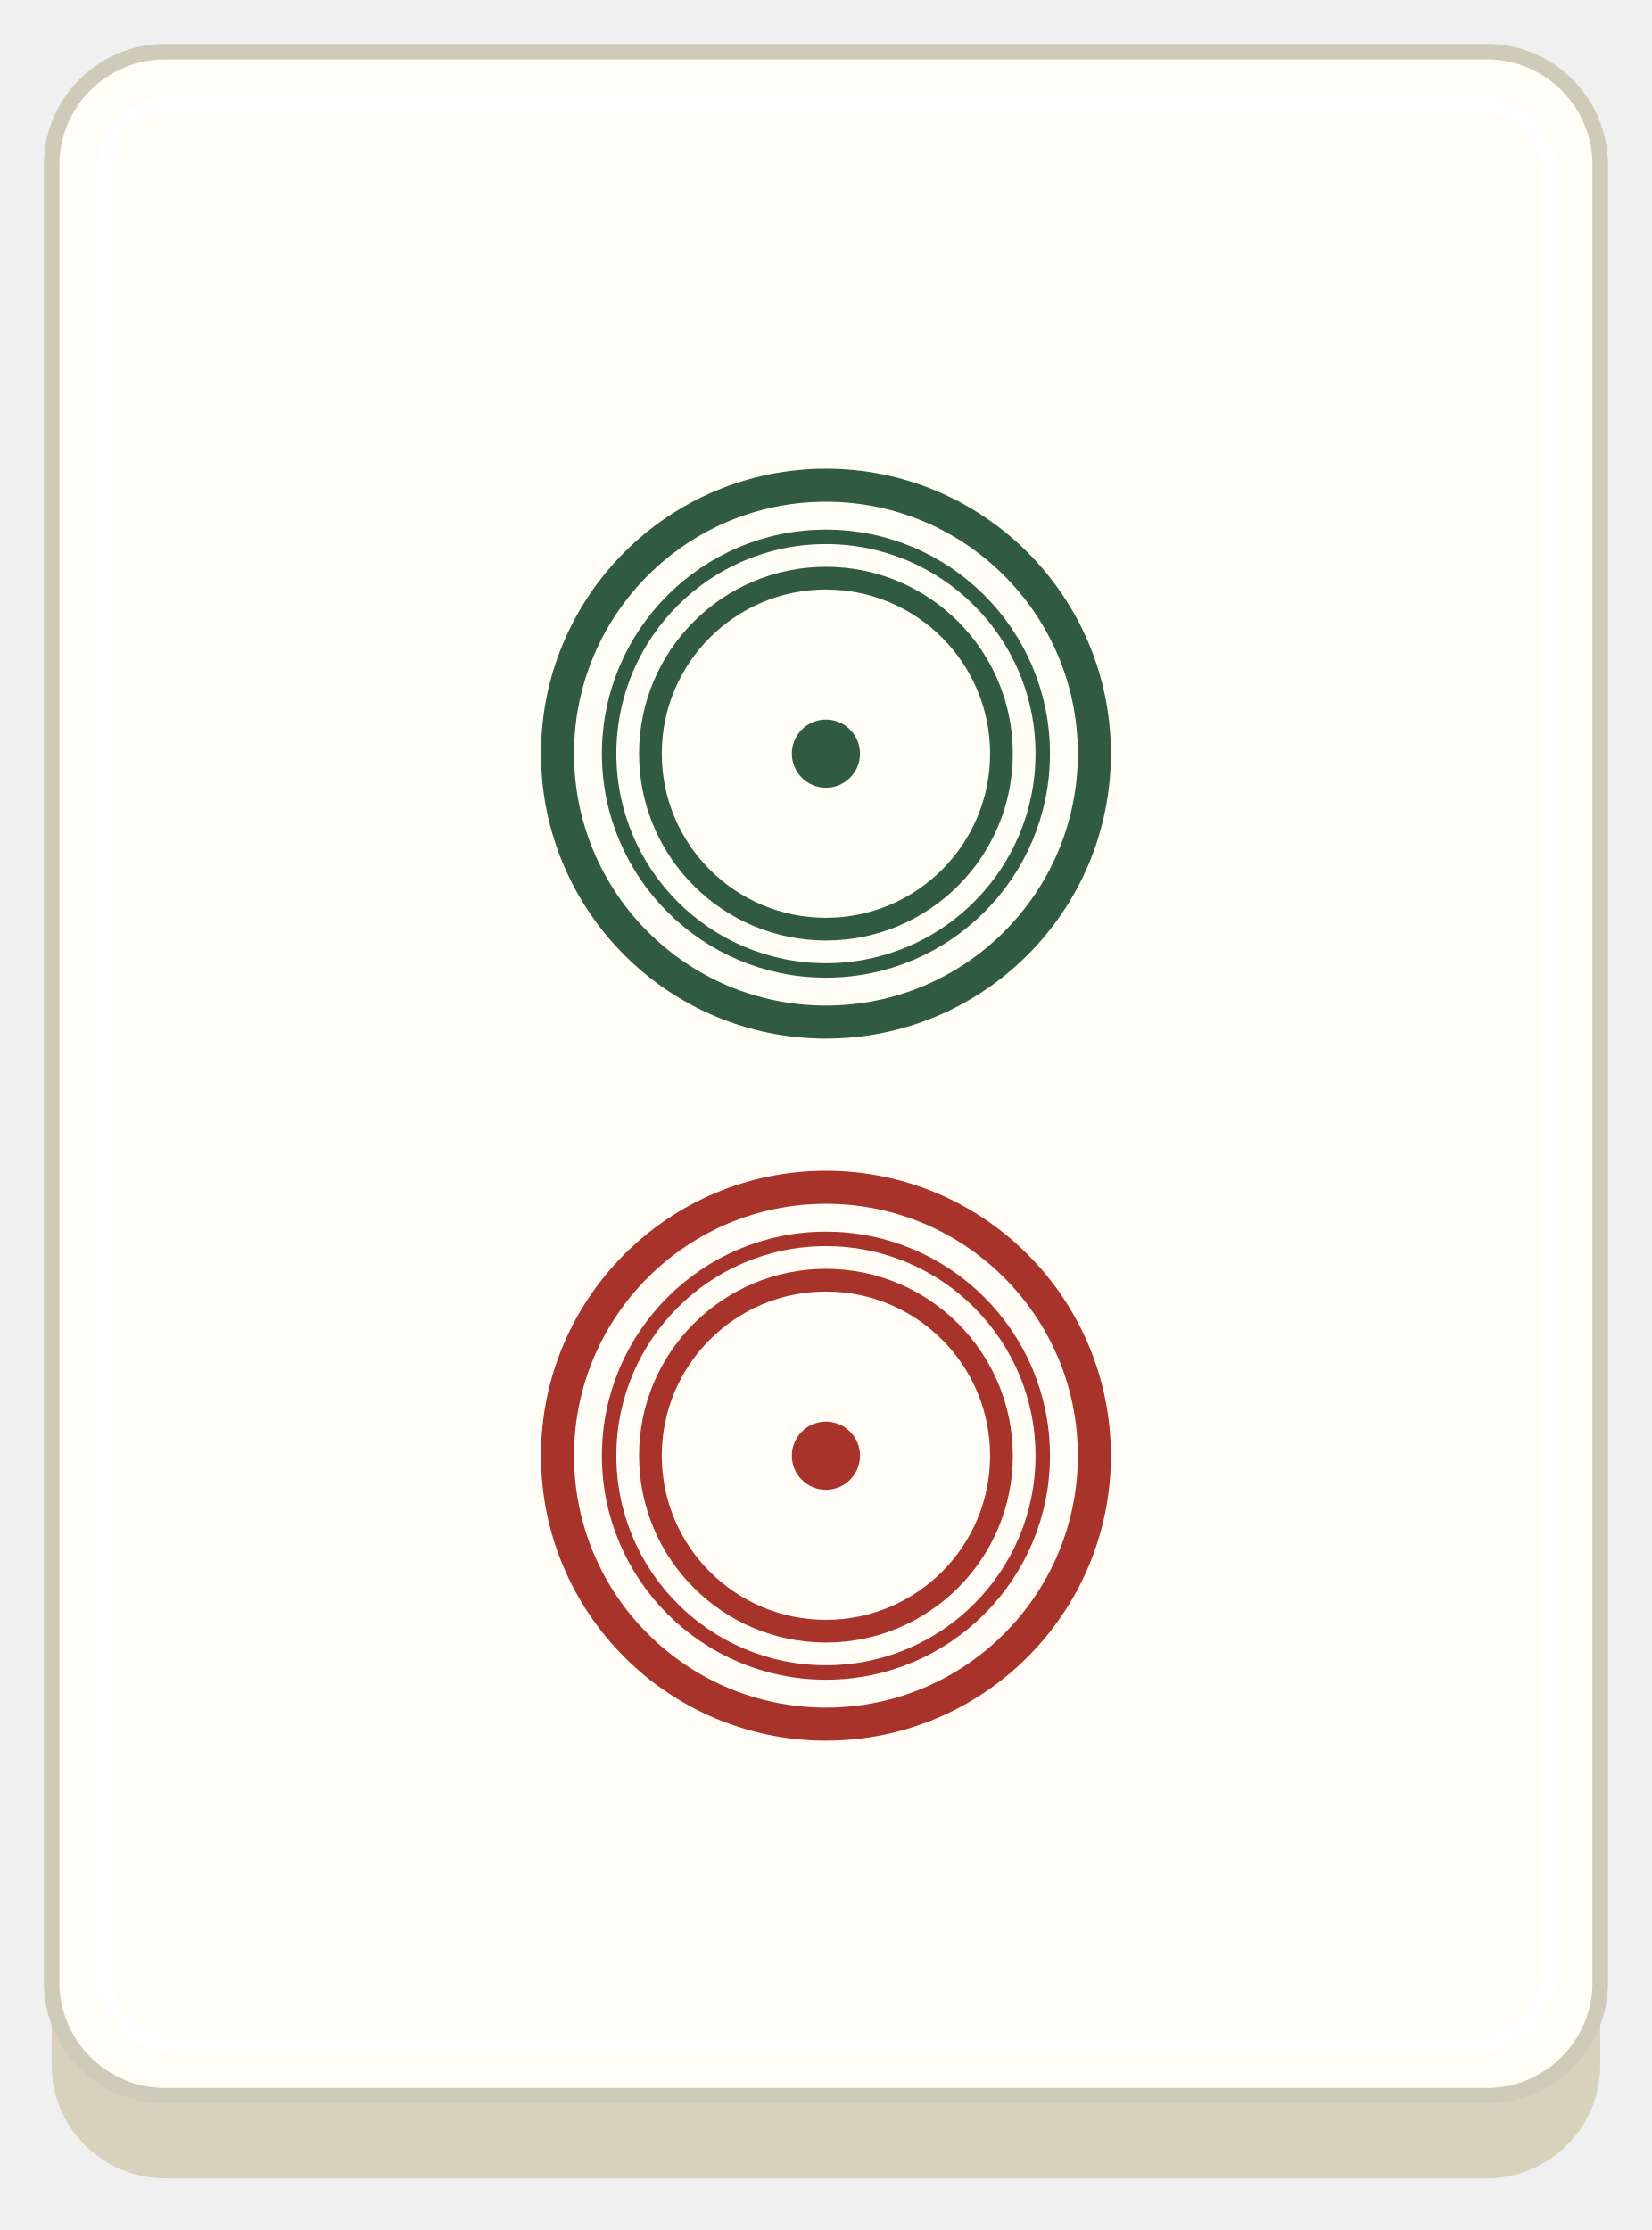
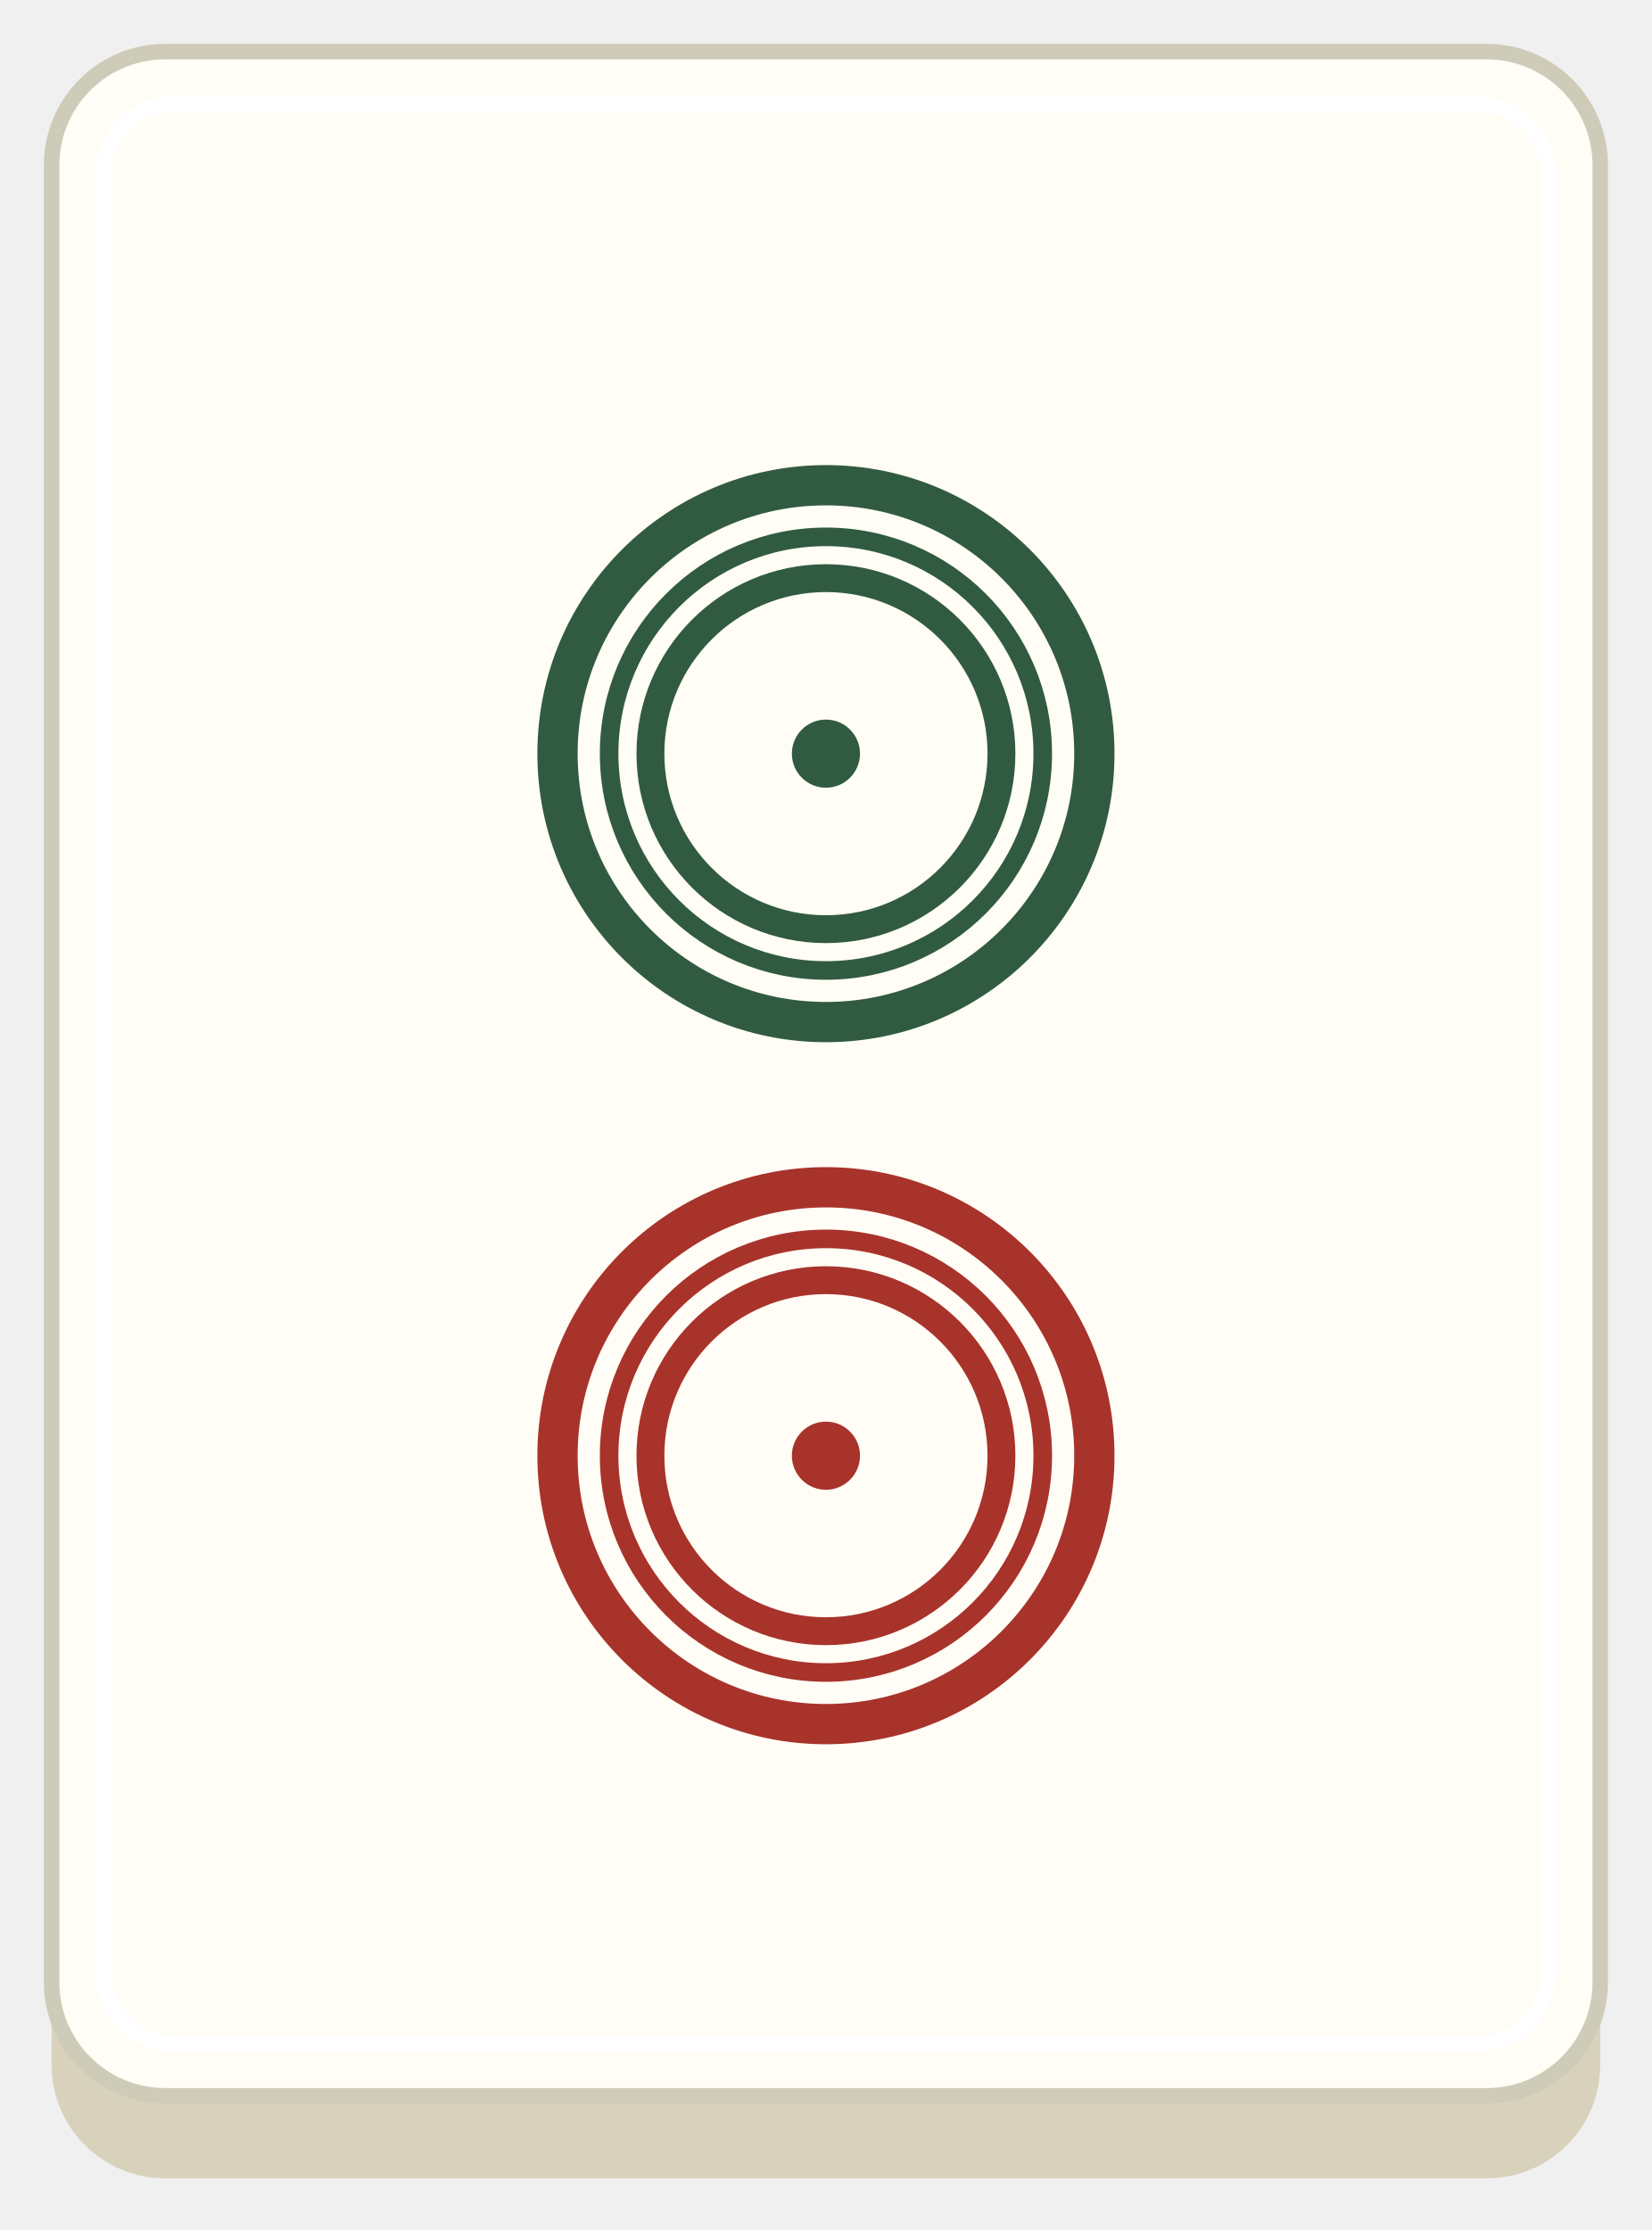
<svg xmlns="http://www.w3.org/2000/svg" viewBox="0 0 160 216" width="160" height="216" data-suit="tong" data-rank="2" role="img" aria-label="二筒">
  <rect x="5" y="13" width="150" height="198" rx="11" fill="#d8d2bc" />
  <rect x="5" y="5" width="150" height="198" rx="11" fill="#fffdf5" stroke="#cecbb9" stroke-width="1.5" />
  <rect x="10" y="10" width="140" height="188" rx="7" fill="none" stroke="#ffffff" stroke-width="1.5" />
  <g data-pip="1" transform="translate(80 73)">
-     <circle r="26" fill="none" stroke="#315b40" stroke-width="3.2" />
-     <circle r="21" fill="none" stroke="#315b40" stroke-width="1.4" />
-     <circle r="17" fill="none" stroke="#315b40" stroke-width="2.2" />
+     <circle r="26" fill="none" stroke="#315b40" stroke-width="3.9" />
+     <circle r="21" fill="none" stroke="#315b40" stroke-width="1.8" />
+     <circle r="17" fill="none" stroke="#315b40" stroke-width="2.7" />
    <circle r="3.3" fill="#315b40" />
  </g>
  <g data-pip="2" transform="translate(80 141)">
-     <circle r="26" fill="none" stroke="#a8332b" stroke-width="3.2" />
-     <circle r="21" fill="none" stroke="#a8332b" stroke-width="1.4" />
-     <circle r="17" fill="none" stroke="#a8332b" stroke-width="2.2" />
+     <circle r="26" fill="none" stroke="#a8332b" stroke-width="3.9" />
+     <circle r="21" fill="none" stroke="#a8332b" stroke-width="1.8" />
+     <circle r="17" fill="none" stroke="#a8332b" stroke-width="2.7" />
    <circle r="3.3" fill="#a8332b" />
  </g>
</svg>
